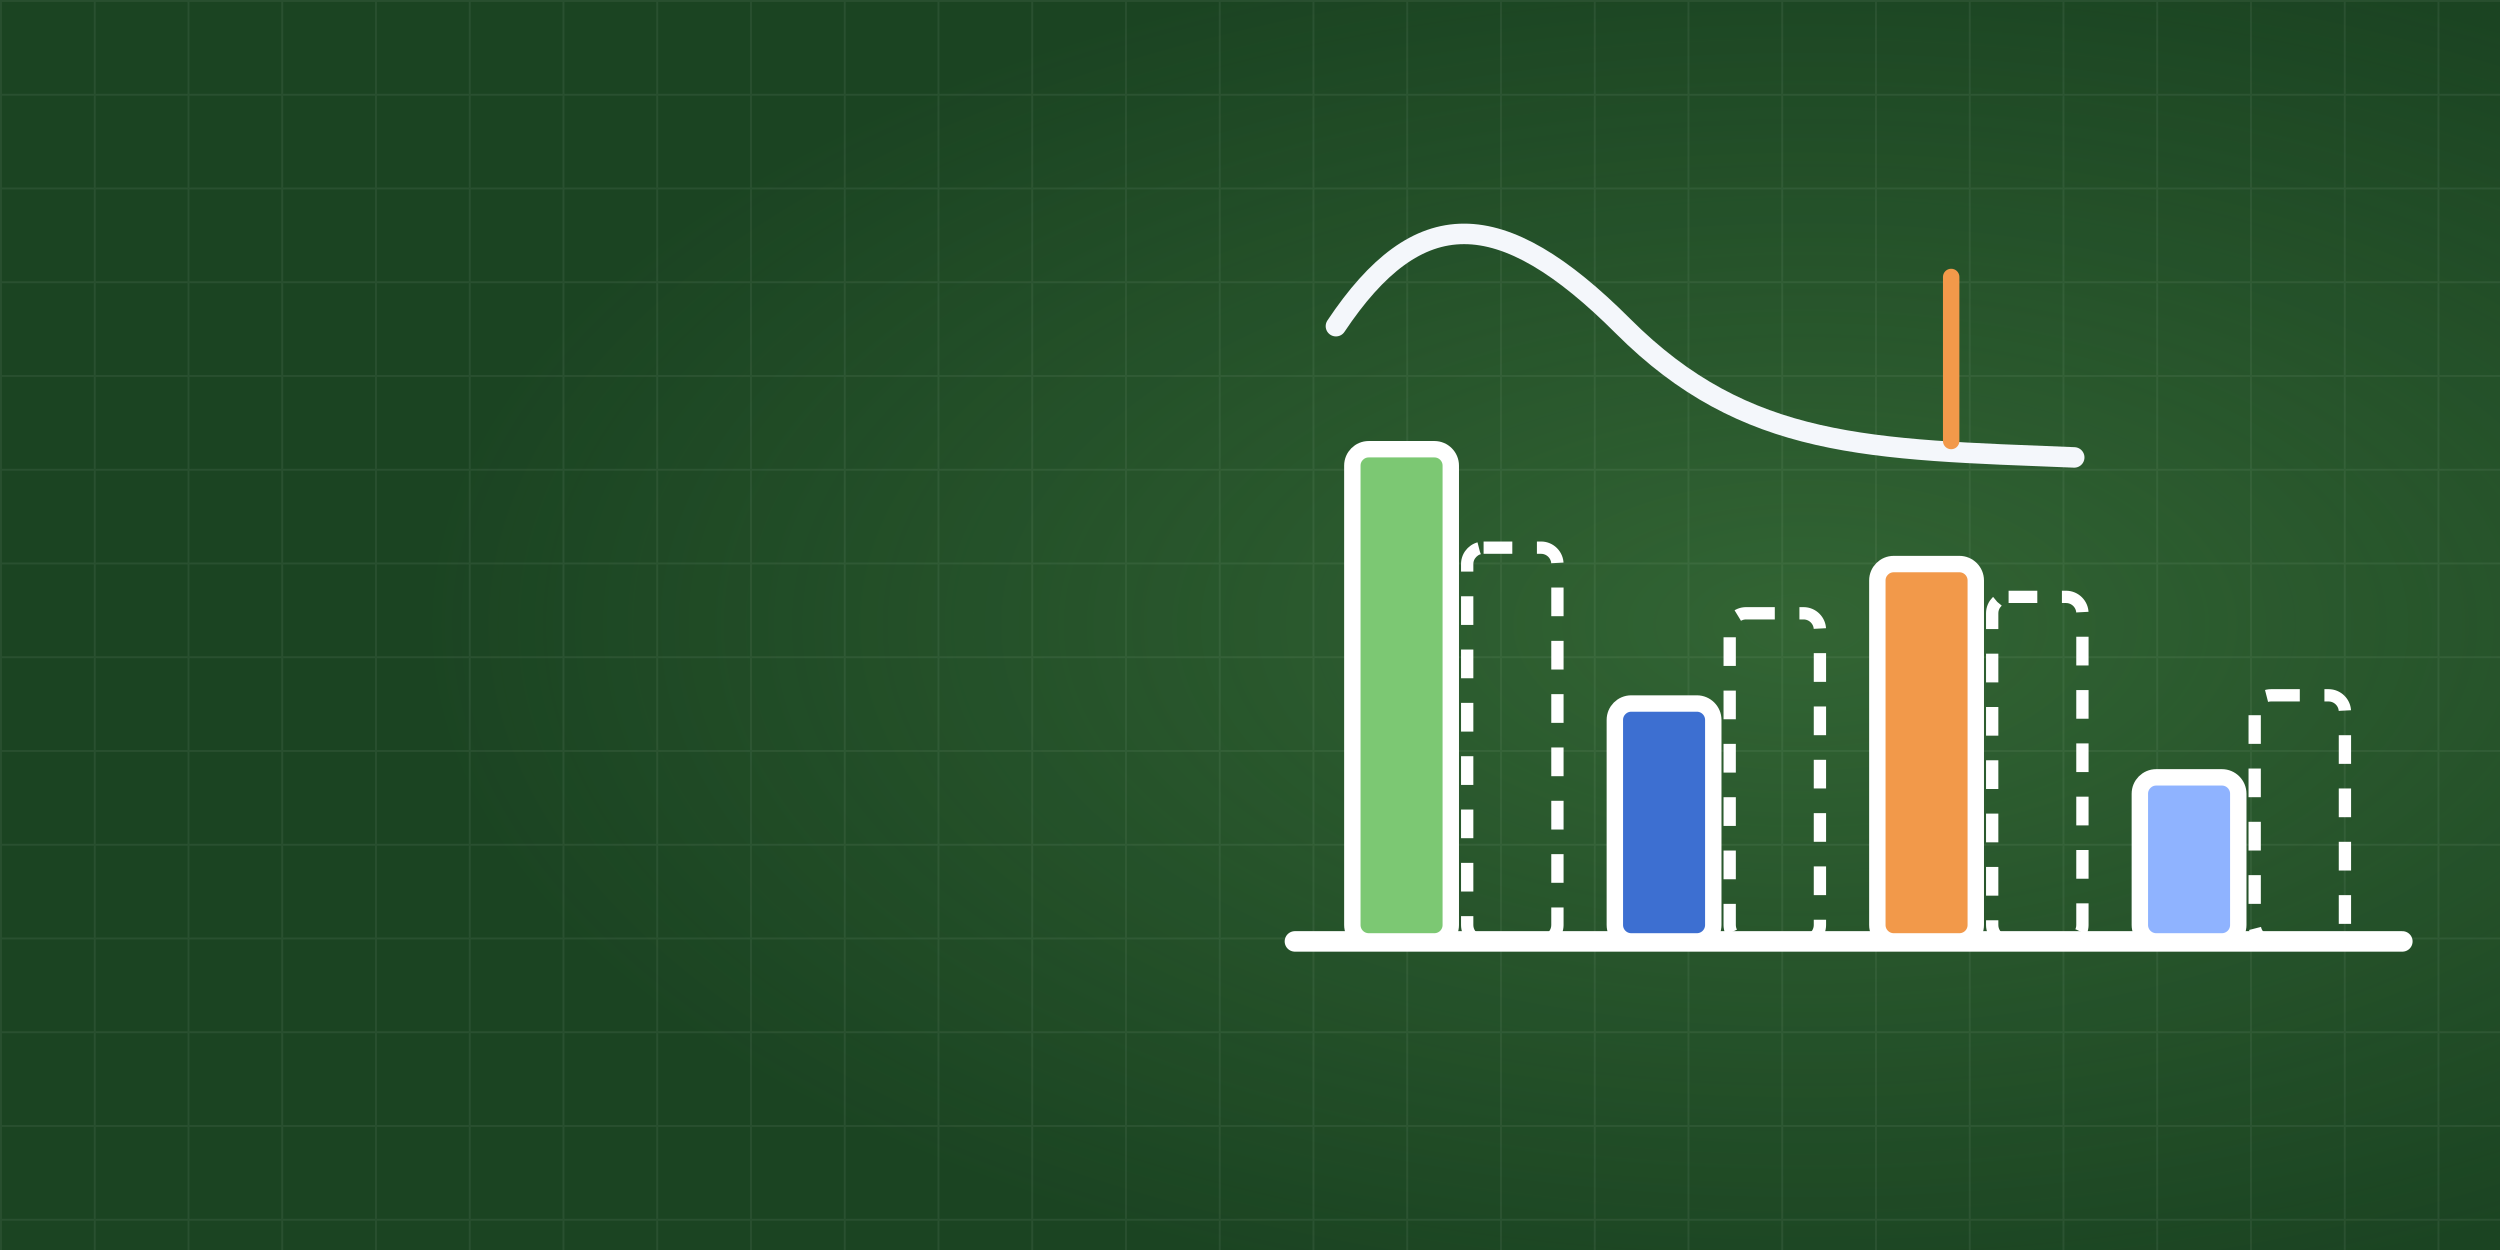
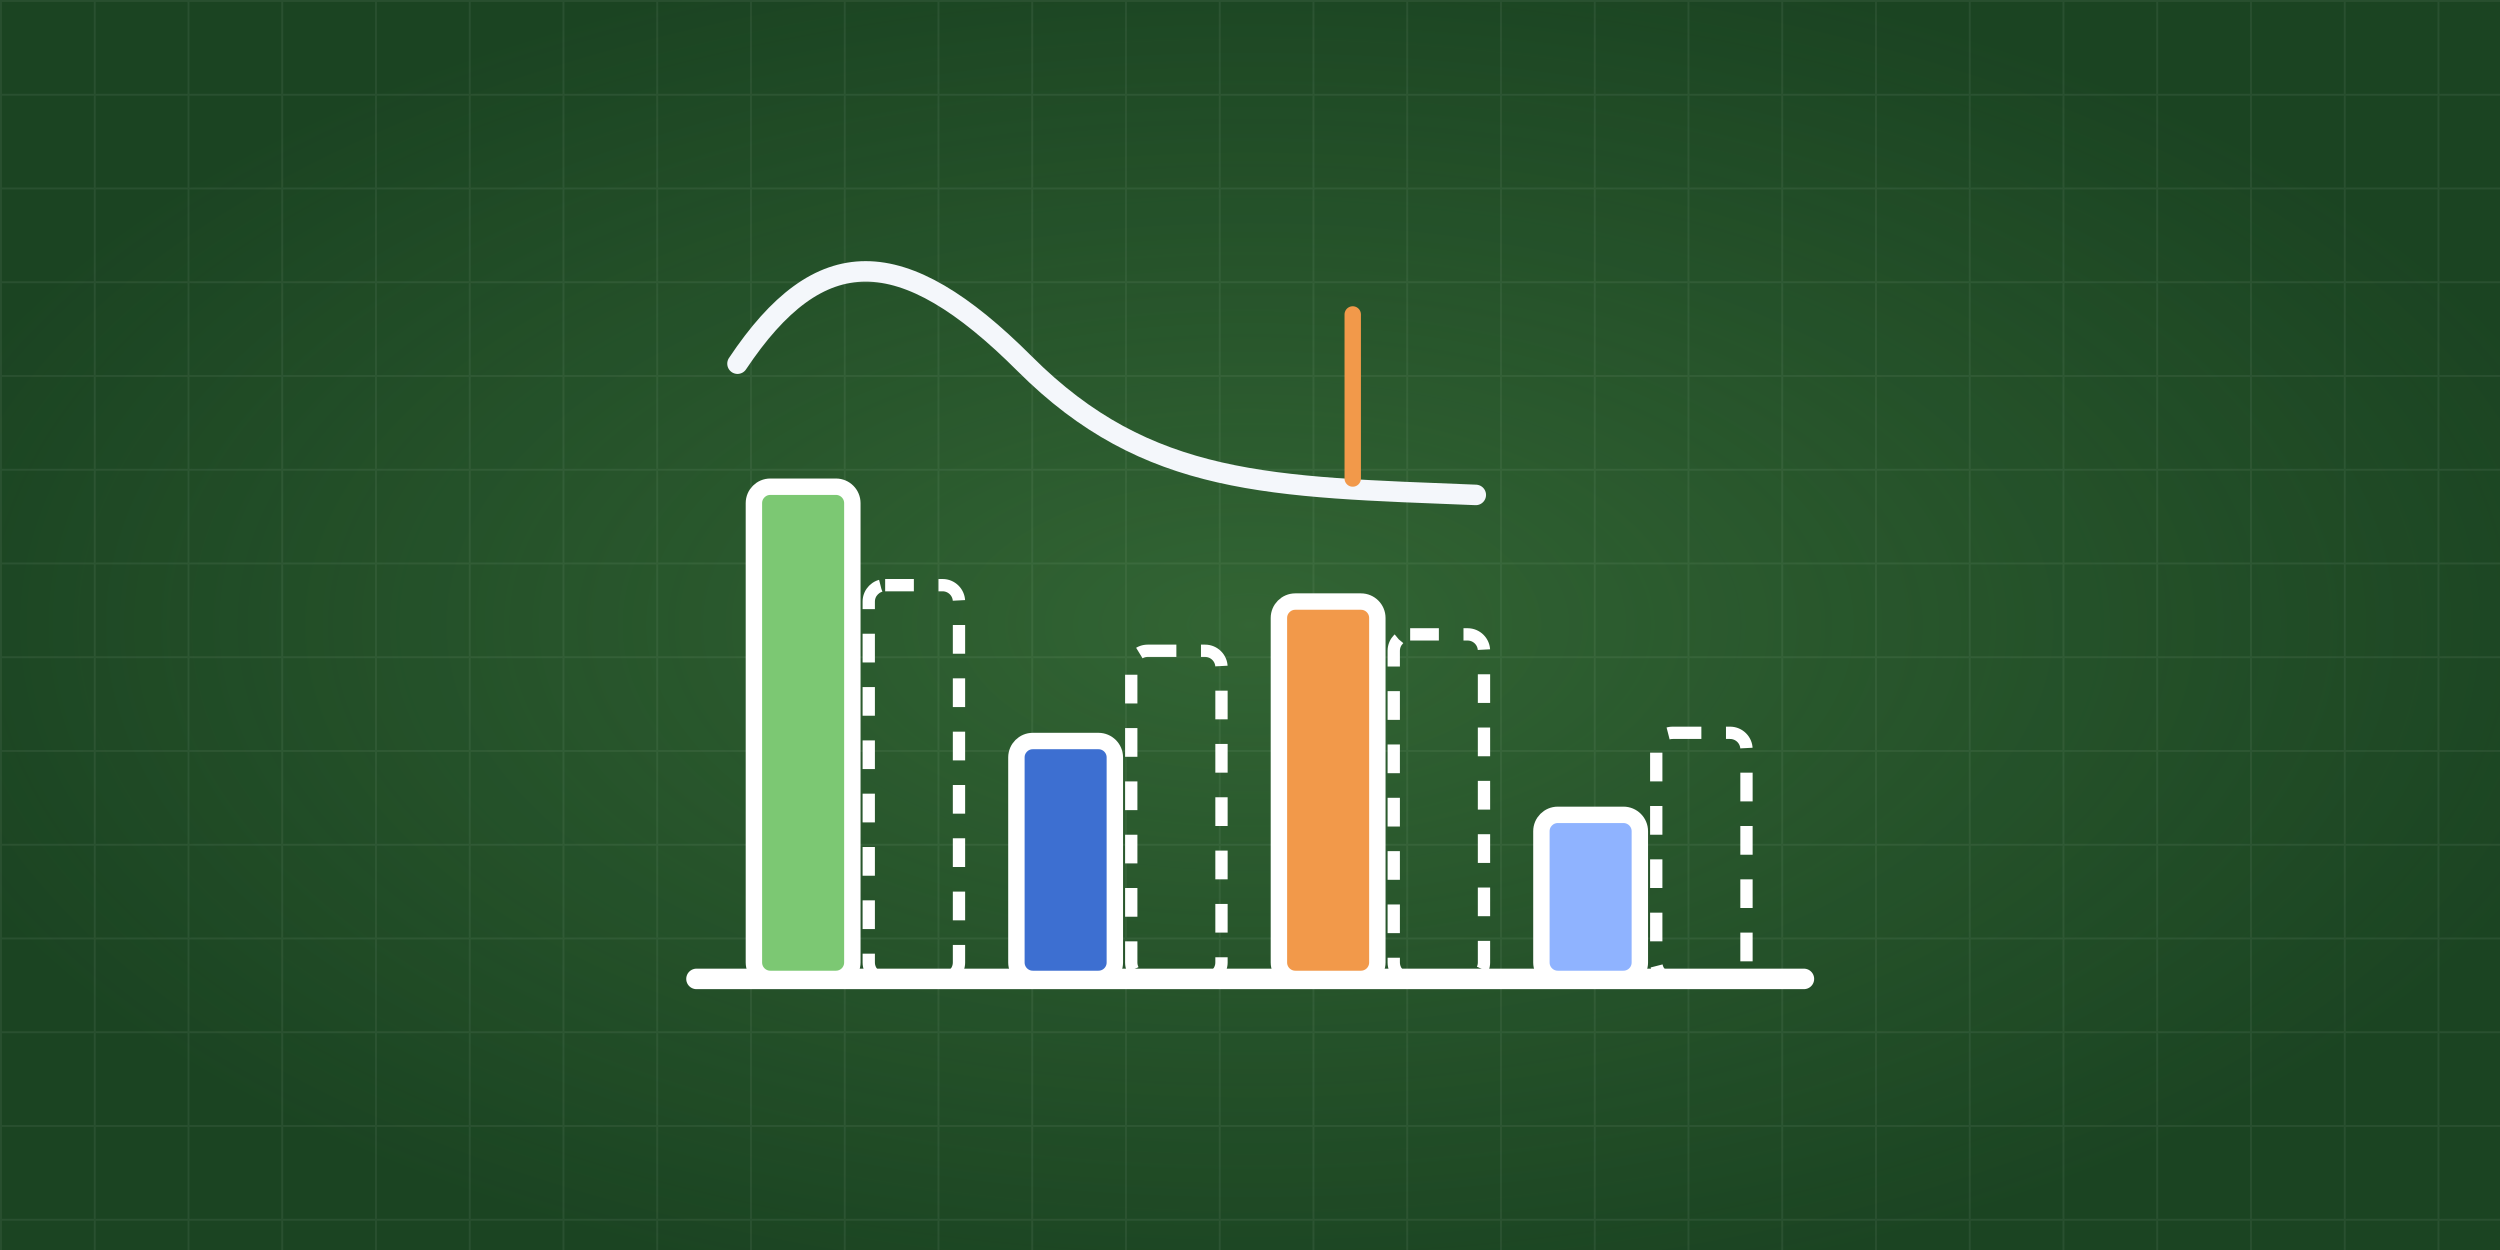
<svg xmlns="http://www.w3.org/2000/svg" viewBox="0 0 640 320">
  <defs>
    <pattern id="g" width="24" height="24" patternUnits="userSpaceOnUse">
      <path d="M24 0H0V24" fill="none" stroke="#fff" stroke-opacity=".06" />
    </pattern>
-     <radialGradient id="r" cx=".72" cy=".5" r=".55">
+     <radialGradient id="r" cx=".5" cy=".5" r=".55">
      <stop offset="0" stop-color="#7CCB6B" stop-opacity=".24" />
      <stop offset="1" stop-color="#7CCB6B" stop-opacity="0" />
    </radialGradient>
  </defs>
  <rect width="640" height="320" fill="#1B4422" />
  <rect width="640" height="320" fill="url(#g)" />
  <rect width="640" height="320" fill="url(#r)" />
-   <g transform="translate(300 52) scale(1.05)">
+   <g transform="translate(146.8 61.6) scale(1.05)">
    <path d="M30 180 H300" stroke="#fff" stroke-width="5" stroke-linecap="round" />
    <rect x="44" y="60" width="24" height="120" rx="4" fill="#7CC873" stroke="#fff" stroke-width="4" stroke-linejoin="round" stroke-linecap="round" />
    <rect x="72" y="84" width="22" height="96" rx="4" fill="none" stroke="#fff" stroke-width="3" stroke-dasharray="7 6" />
    <rect x="108" y="122" width="24" height="58" rx="4" fill="#3D6FD1" stroke="#fff" stroke-width="4" stroke-linejoin="round" stroke-linecap="round" />
    <rect x="136" y="100" width="22" height="80" rx="4" fill="none" stroke="#fff" stroke-width="3" stroke-dasharray="7 6" />
    <rect x="172" y="88" width="24" height="92" rx="4" fill="#F2994A" stroke="#fff" stroke-width="4" stroke-linejoin="round" stroke-linecap="round" />
    <rect x="200" y="96" width="22" height="84" rx="4" fill="none" stroke="#fff" stroke-width="3" stroke-dasharray="7 6" />
    <rect x="236" y="140" width="24" height="40" rx="4" fill="#8FB3FF" stroke="#fff" stroke-width="4" stroke-linejoin="round" stroke-linecap="round" />
    <rect x="264" y="120" width="22" height="60" rx="4" fill="none" stroke="#fff" stroke-width="3" stroke-dasharray="7 6" />
    <path d="M40 30 C 60 0, 80 0, 110 30 S 170 60, 220 62" fill="none" stroke="#F4F7FB" stroke-width="5" stroke-linecap="round" />
    <path d="M190 58 V18" stroke="#F2994A" stroke-width="4" stroke-linecap="round" />
  </g>
</svg>
